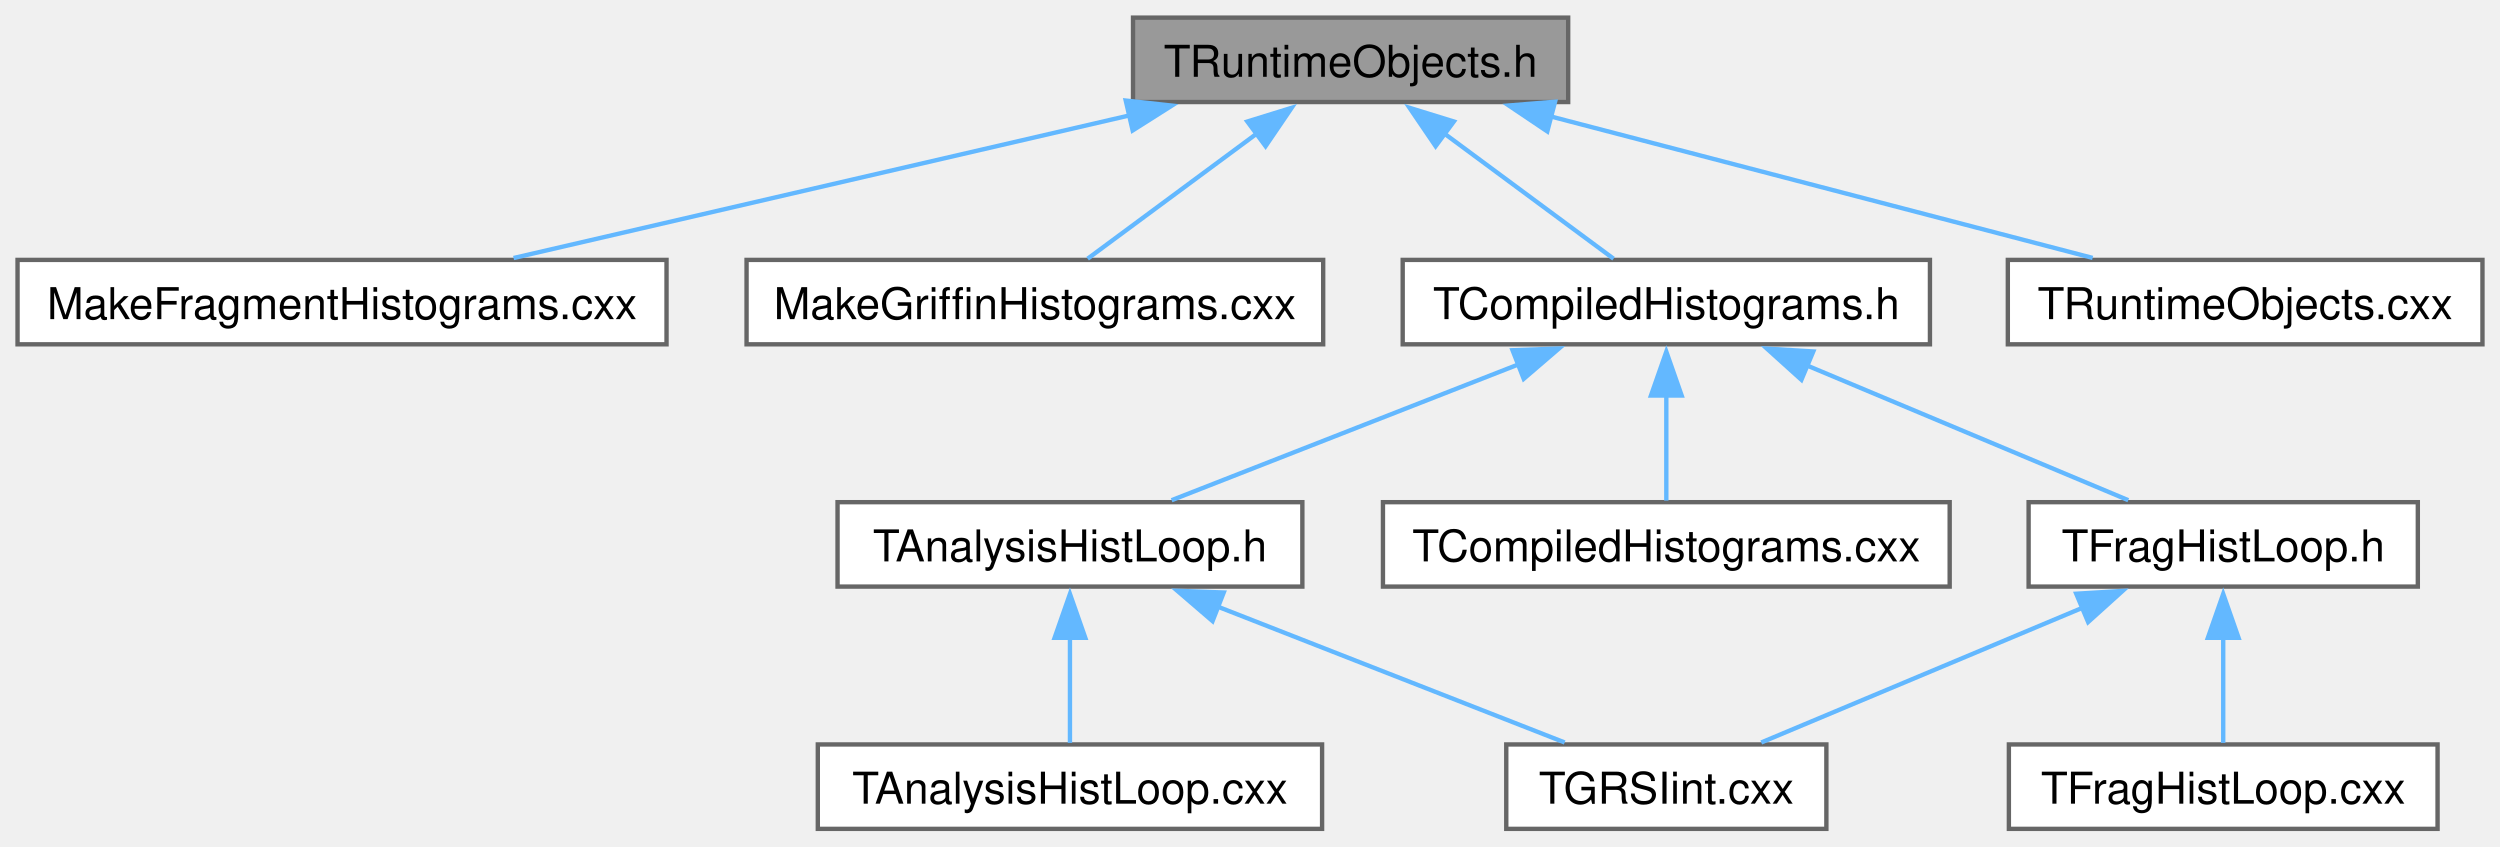
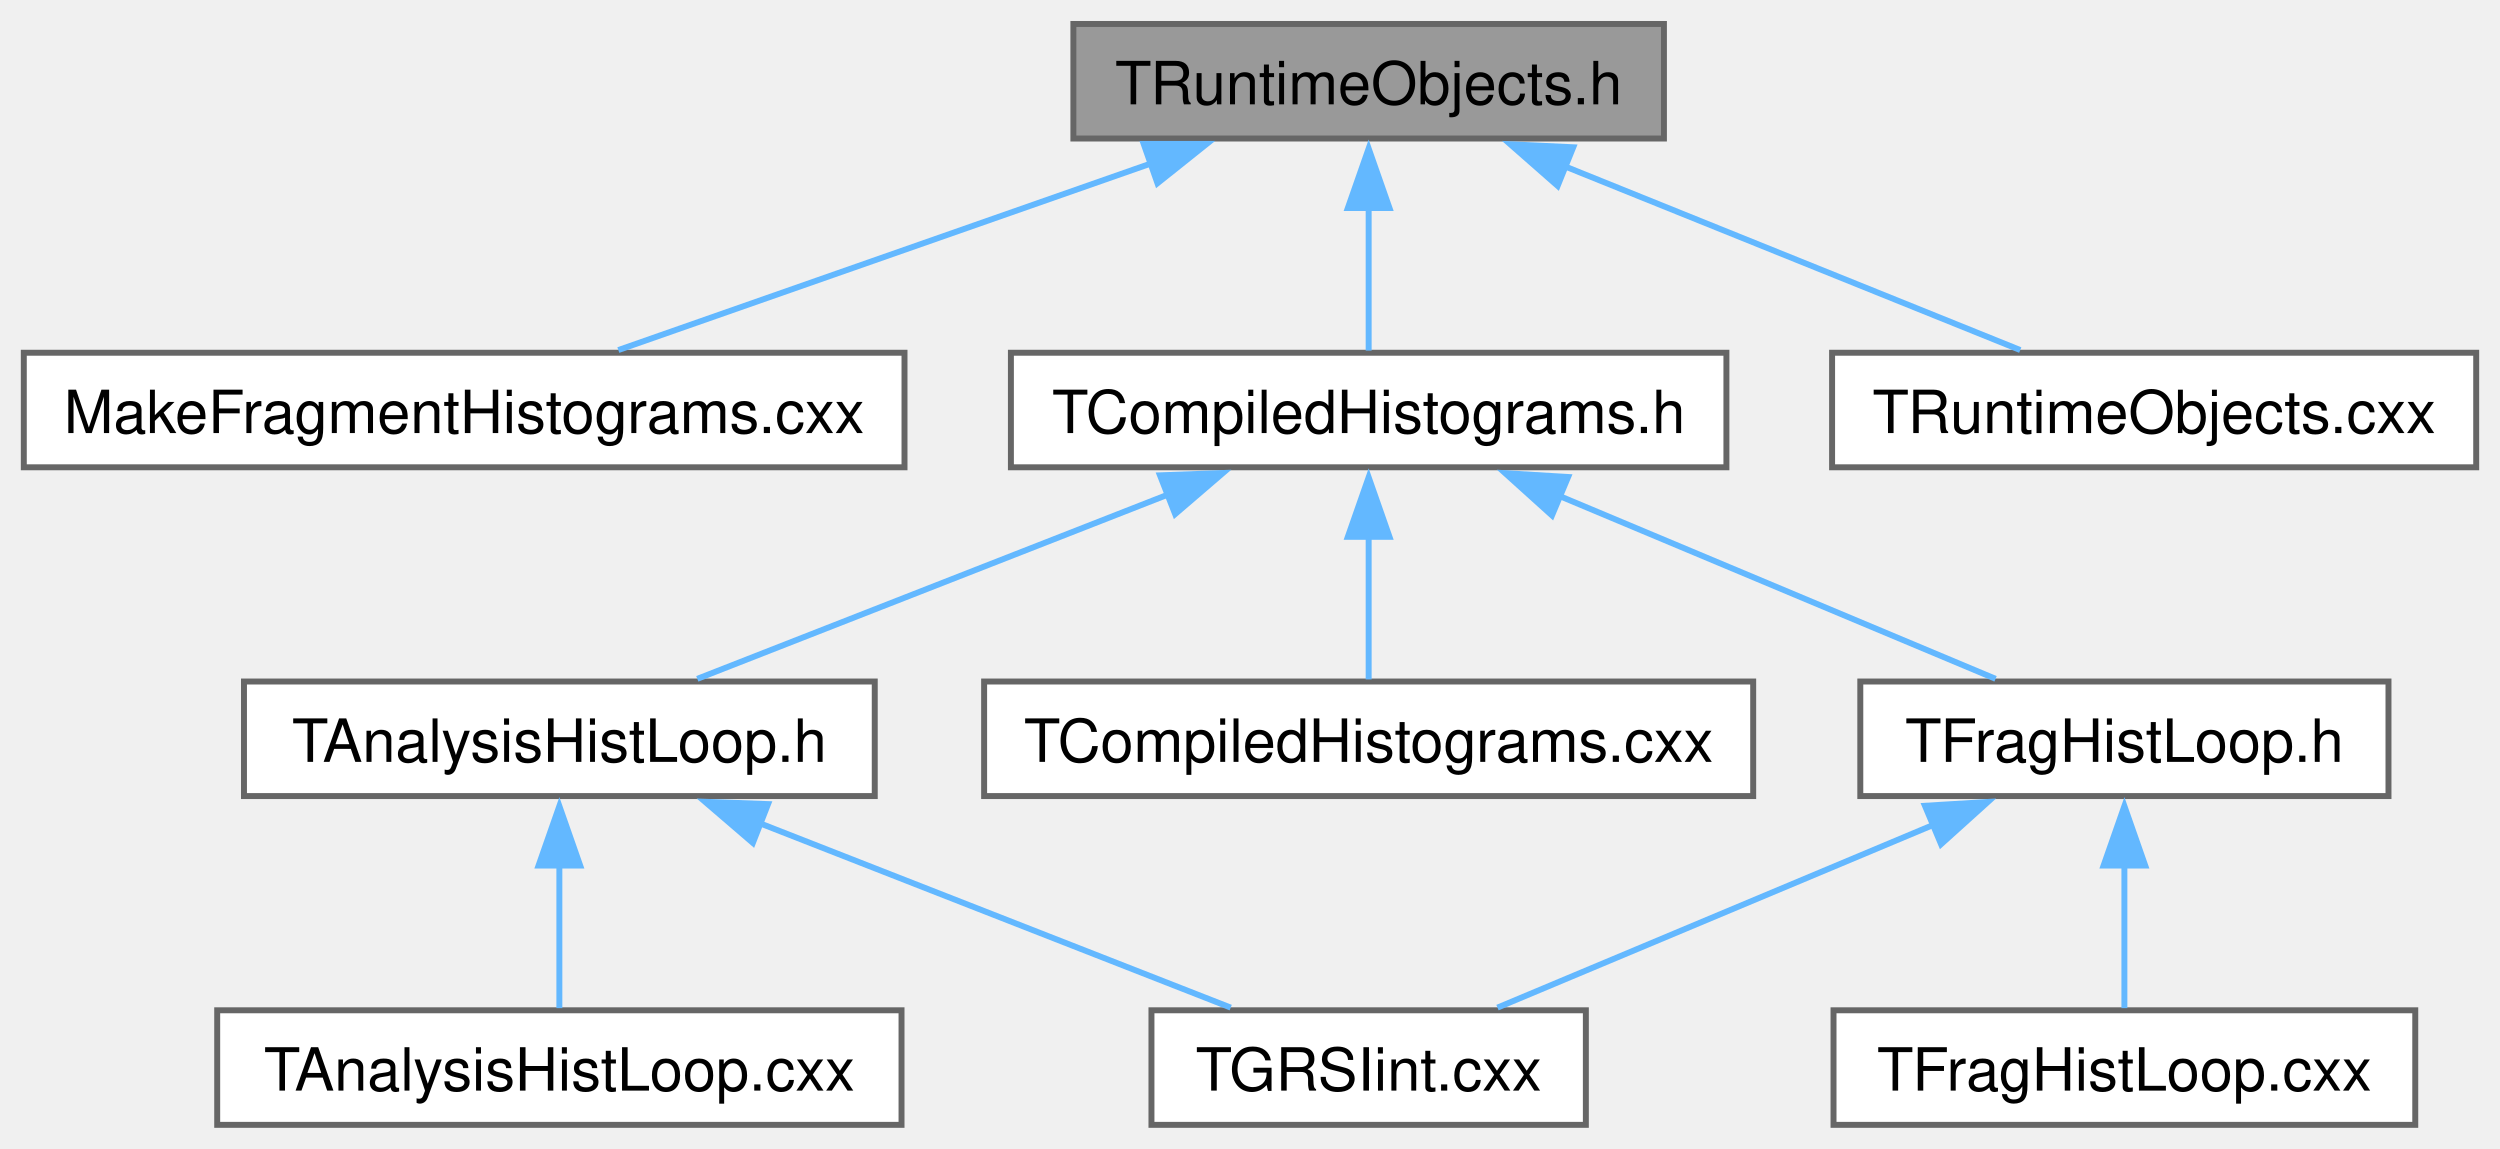
- <svg xmlns="http://www.w3.org/2000/svg" xmlns:xlink="http://www.w3.org/1999/xlink" width="570pt" height="193pt" viewBox="0.00 0.00 570.12 193.00">
+ <svg xmlns="http://www.w3.org/2000/svg" xmlns:xlink="http://www.w3.org/1999/xlink" width="420pt" height="193pt" viewBox="0.00 0.00 420.12 193.00">
  <g id="graph0" class="graph" transform="scale(1 1) rotate(0) translate(4 189)">
    <g id="Node000001" class="node">
      <g id="a_Node000001">
        <a xlink:title=" ">
-           <polygon fill="#999999" stroke="#666666" points="353.62,-185 254.38,-185 254.38,-165.75 353.62,-165.75 353.62,-185" />
-           <text text-anchor="middle" x="304" y="-171.5" font-family="Helvetica,sans-Serif" font-size="10.00">TRuntimeObjects.h</text>
+           <polygon fill="#999999" stroke="#666666" points="275.62,-185 176.38,-185 176.38,-165.75 275.62,-165.75 275.62,-185" />
+           <text text-anchor="middle" x="226" y="-171.5" font-family="Helvetica,sans-Serif" font-size="10.00">TRuntimeObjects.h</text>
        </a>
      </g>
    </g>
    <g id="Node000002" class="node">
      <g id="a_Node000002">
        <a xlink:href="_make_fragment_histograms_8cxx.html" target="_top" xlink:title=" ">
          <polygon fill="white" stroke="#666666" points="148,-129.75 0,-129.75 0,-110.5 148,-110.5 148,-129.75" />
          <text text-anchor="middle" x="74" y="-116.25" font-family="Helvetica,sans-Serif" font-size="10.00">MakeFragmentHistograms.cxx</text>
        </a>
      </g>
    </g>
    <g id="edge1_Node000001_Node000002" class="edge">
      <g id="a_edge1_Node000001_Node000002">
        <a xlink:title=" ">
-           <path fill="none" stroke="#63b8ff" d="M253.56,-162.7C211.31,-152.91 151.84,-139.15 113.12,-130.18" />
-           <polygon fill="#63b8ff" stroke="#63b8ff" points="252.72,-166.09 263.25,-164.94 254.3,-159.27 252.72,-166.09" />
+           <path fill="none" stroke="#63b8ff" d="M189.4,-161.55C161.76,-151.87 124.52,-138.82 99.91,-130.2" />
+           <polygon fill="#63b8ff" stroke="#63b8ff" points="188.19,-164.84 198.79,-164.84 190.51,-158.23 188.19,-164.84" />
        </a>
      </g>
    </g>
    <g id="Node000003" class="node">
      <g id="a_Node000003">
-         <a xlink:href="_make_griffin_histograms_8cxx.html" target="_top" xlink:title=" ">
-           <polygon fill="white" stroke="#666666" points="297.75,-129.75 166.25,-129.75 166.25,-110.5 297.75,-110.5 297.75,-129.75" />
-           <text text-anchor="middle" x="232" y="-116.25" font-family="Helvetica,sans-Serif" font-size="10.00">MakeGriffinHistograms.cxx</text>
+         <a xlink:href="_t_compiled_histograms_8h.html" target="_top" xlink:title=" ">
+           <polygon fill="white" stroke="#666666" points="286.12,-129.75 165.88,-129.75 165.88,-110.5 286.12,-110.5 286.12,-129.75" />
+           <text text-anchor="middle" x="226" y="-116.25" font-family="Helvetica,sans-Serif" font-size="10.00">TCompiledHistograms.h</text>
        </a>
      </g>
    </g>
    <g id="edge2_Node000001_Node000003" class="edge">
      <g id="a_edge2_Node000001_Node000003">
        <a xlink:title=" ">
-           <path fill="none" stroke="#63b8ff" d="M282.83,-158.72C270.19,-149.37 254.59,-137.83 244.03,-130.02" />
-           <polygon fill="#63b8ff" stroke="#63b8ff" points="280.45,-161.31 290.57,-164.44 284.61,-155.68 280.45,-161.31" />
+           <path fill="none" stroke="#63b8ff" d="M226,-154.13C226,-145.84 226,-136.67 226,-130.11" />
+           <polygon fill="#63b8ff" stroke="#63b8ff" points="222.5,-154.07 226,-164.07 229.5,-154.07 222.5,-154.07" />
+         </a>
+       </g>
+     </g>
+     <g id="Node000010" class="node">
+       <g id="a_Node000010">
+         <a xlink:href="_t_runtime_objects_8cxx.html" target="_top" xlink:title=" ">
+           <polygon fill="white" stroke="#666666" points="412.12,-129.75 303.88,-129.75 303.88,-110.5 412.12,-110.5 412.12,-129.75" />
+           <text text-anchor="middle" x="358" y="-116.25" font-family="Helvetica,sans-Serif" font-size="10.00">TRuntimeObjects.cxx</text>
+         </a>
+       </g>
+     </g>
+     <g id="edge10_Node000001_Node000010" class="edge">
+       <g id="a_edge10_Node000001_Node000010">
+         <a xlink:title=" ">
+           <path fill="none" stroke="#63b8ff" d="M258.75,-161.16C282.65,-151.52 314.41,-138.71 335.5,-130.2" />
+           <polygon fill="#63b8ff" stroke="#63b8ff" points="257.76,-157.79 249.8,-164.78 260.38,-164.28 257.76,-157.79" />
        </a>
      </g>
    </g>
    <g id="Node000004" class="node">
      <g id="a_Node000004">
-         <a xlink:href="_t_compiled_histograms_8h.html" target="_top" xlink:title=" ">
-           <polygon fill="white" stroke="#666666" points="436.12,-129.75 315.88,-129.75 315.88,-110.5 436.12,-110.5 436.12,-129.75" />
-           <text text-anchor="middle" x="376" y="-116.25" font-family="Helvetica,sans-Serif" font-size="10.00">TCompiledHistograms.h</text>
+         <a xlink:href="_t_analysis_hist_loop_8h.html" target="_top" xlink:title=" ">
+           <polygon fill="white" stroke="#666666" points="143,-74.5 37,-74.5 37,-55.25 143,-55.25 143,-74.5" />
+           <text text-anchor="middle" x="90" y="-61" font-family="Helvetica,sans-Serif" font-size="10.00">TAnalysisHistLoop.h</text>
        </a>
      </g>
    </g>
-     <g id="edge3_Node000001_Node000004" class="edge">
-       <g id="a_edge3_Node000001_Node000004">
+     <g id="edge3_Node000003_Node000004" class="edge">
+       <g id="a_edge3_Node000003_Node000004">
        <a xlink:title=" ">
-           <path fill="none" stroke="#63b8ff" d="M325.17,-158.72C337.81,-149.37 353.41,-137.83 363.97,-130.02" />
-           <polygon fill="#63b8ff" stroke="#63b8ff" points="323.39,-155.68 317.43,-164.44 327.55,-161.31 323.39,-155.68" />
+           <path fill="none" stroke="#63b8ff" d="M192.26,-105.91C167.64,-96.27 134.91,-83.46 113.18,-74.95" />
+           <polygon fill="#63b8ff" stroke="#63b8ff" points="190.93,-109.15 201.52,-109.54 193.48,-102.63 190.93,-109.15" />
        </a>
      </g>
    </g>
-     <g id="Node000011" class="node">
-       <g id="a_Node000011">
-         <a xlink:href="_t_runtime_objects_8cxx.html" target="_top" xlink:title=" ">
-           <polygon fill="white" stroke="#666666" points="562.12,-129.75 453.88,-129.75 453.88,-110.5 562.12,-110.5 562.12,-129.75" />
-           <text text-anchor="middle" x="508" y="-116.25" font-family="Helvetica,sans-Serif" font-size="10.00">TRuntimeObjects.cxx</text>
+     <g id="Node000007" class="node">
+       <g id="a_Node000007">
+         <a xlink:href="_t_compiled_histograms_8cxx.html" target="_top" xlink:title=" ">
+           <polygon fill="white" stroke="#666666" points="290.62,-74.5 161.38,-74.5 161.38,-55.25 290.62,-55.25 290.62,-74.5" />
+           <text text-anchor="middle" x="226" y="-61" font-family="Helvetica,sans-Serif" font-size="10.00">TCompiledHistograms.cxx</text>
        </a>
      </g>
    </g>
-     <g id="edge11_Node000001_Node000011" class="edge">
-       <g id="a_edge11_Node000001_Node000011">
+     <g id="edge6_Node000003_Node000007" class="edge">
+       <g id="a_edge6_Node000003_Node000007">
        <a xlink:title=" ">
-           <path fill="none" stroke="#63b8ff" d="M349.7,-162.45C387.09,-152.69 439.17,-139.09 473.22,-130.2" />
-           <polygon fill="#63b8ff" stroke="#63b8ff" points="348.86,-159.05 340.07,-164.96 350.63,-165.82 348.86,-159.05" />
+           <path fill="none" stroke="#63b8ff" d="M226,-98.88C226,-90.59 226,-81.42 226,-74.86" />
+           <polygon fill="#63b8ff" stroke="#63b8ff" points="222.5,-98.82 226,-108.82 229.5,-98.82 222.5,-98.82" />
+         </a>
+       </g>
+     </g>
+     <g id="Node000008" class="node">
+       <g id="a_Node000008">
+         <a xlink:href="_t_frag_hist_loop_8h.html" target="_top" xlink:title=" ">
+           <polygon fill="white" stroke="#666666" points="397.38,-74.5 308.62,-74.5 308.62,-55.25 397.38,-55.25 397.38,-74.5" />
+           <text text-anchor="middle" x="353" y="-61" font-family="Helvetica,sans-Serif" font-size="10.00">TFragHistLoop.h</text>
+         </a>
+       </g>
+     </g>
+     <g id="edge7_Node000003_Node000008" class="edge">
+       <g id="a_edge7_Node000003_Node000008">
+         <a xlink:title=" ">
+           <path fill="none" stroke="#63b8ff" d="M258.13,-105.65C281.05,-96.04 311.25,-83.38 331.35,-74.95" />
+           <polygon fill="#63b8ff" stroke="#63b8ff" points="256.81,-102.41 248.94,-109.51 259.52,-108.87 256.81,-102.41" />
        </a>
      </g>
    </g>
    <g id="Node000005" class="node">
      <g id="a_Node000005">
-         <a xlink:href="_t_analysis_hist_loop_8h.html" target="_top" xlink:title=" ">
-           <polygon fill="white" stroke="#666666" points="293,-74.5 187,-74.5 187,-55.25 293,-55.25 293,-74.5" />
-           <text text-anchor="middle" x="240" y="-61" font-family="Helvetica,sans-Serif" font-size="10.00">TAnalysisHistLoop.h</text>
+         <a xlink:href="_t_analysis_hist_loop_8cxx.html" target="_top" xlink:title=" ">
+           <polygon fill="white" stroke="#666666" points="147.5,-19.25 32.5,-19.25 32.5,0 147.5,0 147.5,-19.25" />
+           <text text-anchor="middle" x="90" y="-5.75" font-family="Helvetica,sans-Serif" font-size="10.00">TAnalysisHistLoop.cxx</text>
        </a>
      </g>
    </g>
    <g id="edge4_Node000004_Node000005" class="edge">
      <g id="a_edge4_Node000004_Node000005">
        <a xlink:title=" ">
-           <path fill="none" stroke="#63b8ff" d="M342.26,-105.91C317.64,-96.27 284.91,-83.46 263.18,-74.95" />
-           <polygon fill="#63b8ff" stroke="#63b8ff" points="340.93,-109.15 351.52,-109.54 343.48,-102.63 340.93,-109.15" />
+           <path fill="none" stroke="#63b8ff" d="M90,-43.63C90,-35.34 90,-26.17 90,-19.61" />
+           <polygon fill="#63b8ff" stroke="#63b8ff" points="86.5,-43.57 90,-53.57 93.5,-43.57 86.5,-43.57" />
        </a>
      </g>
    </g>
-     <g id="Node000008" class="node">
-       <g id="a_Node000008">
-         <a xlink:href="_t_compiled_histograms_8cxx.html" target="_top" xlink:title=" ">
-           <polygon fill="white" stroke="#666666" points="440.62,-74.5 311.38,-74.5 311.38,-55.25 440.62,-55.25 440.62,-74.5" />
-           <text text-anchor="middle" x="376" y="-61" font-family="Helvetica,sans-Serif" font-size="10.00">TCompiledHistograms.cxx</text>
+     <g id="Node000006" class="node">
+       <g id="a_Node000006">
+         <a xlink:href="_t_g_r_s_iint_8cxx.html" target="_top" xlink:title=" ">
+           <polygon fill="white" stroke="#666666" points="262.5,-19.25 189.5,-19.25 189.5,0 262.5,0 262.5,-19.25" />
+           <text text-anchor="middle" x="226" y="-5.75" font-family="Helvetica,sans-Serif" font-size="10.00">TGRSIint.cxx</text>
        </a>
      </g>
    </g>
-     <g id="edge7_Node000004_Node000008" class="edge">
-       <g id="a_edge7_Node000004_Node000008">
+     <g id="edge5_Node000004_Node000006" class="edge">
+       <g id="a_edge5_Node000004_Node000006">
        <a xlink:title=" ">
-           <path fill="none" stroke="#63b8ff" d="M376,-98.88C376,-90.59 376,-81.42 376,-74.86" />
-           <polygon fill="#63b8ff" stroke="#63b8ff" points="372.5,-98.82 376,-108.82 379.5,-98.82 372.5,-98.82" />
+           <path fill="none" stroke="#63b8ff" d="M123.74,-50.66C148.36,-41.02 181.09,-28.21 202.82,-19.7" />
+           <polygon fill="#63b8ff" stroke="#63b8ff" points="122.52,-47.38 114.48,-54.29 125.07,-53.9 122.52,-47.38" />
+         </a>
+       </g>
+     </g>
+     <g id="edge9_Node000008_Node000006" class="edge">
+       <g id="a_edge9_Node000008_Node000006">
+         <a xlink:title=" ">
+           <path fill="none" stroke="#63b8ff" d="M320.87,-50.4C297.95,-40.79 267.75,-28.13 247.65,-19.7" />
+           <polygon fill="#63b8ff" stroke="#63b8ff" points="319.48,-53.62 330.06,-54.26 322.19,-47.16 319.48,-53.62" />
        </a>
      </g>
    </g>
    <g id="Node000009" class="node">
      <g id="a_Node000009">
-         <a xlink:href="_t_frag_hist_loop_8h.html" target="_top" xlink:title=" ">
-           <polygon fill="white" stroke="#666666" points="547.38,-74.5 458.62,-74.5 458.62,-55.25 547.38,-55.25 547.38,-74.5" />
-           <text text-anchor="middle" x="503" y="-61" font-family="Helvetica,sans-Serif" font-size="10.00">TFragHistLoop.h</text>
+         <a xlink:href="_t_frag_hist_loop_8cxx.html" target="_top" xlink:title=" ">
+           <polygon fill="white" stroke="#666666" points="401.88,-19.25 304.12,-19.25 304.12,0 401.88,0 401.88,-19.25" />
+           <text text-anchor="middle" x="353" y="-5.75" font-family="Helvetica,sans-Serif" font-size="10.00">TFragHistLoop.cxx</text>
        </a>
      </g>
    </g>
-     <g id="edge8_Node000004_Node000009" class="edge">
-       <g id="a_edge8_Node000004_Node000009">
+     <g id="edge8_Node000008_Node000009" class="edge">
+       <g id="a_edge8_Node000008_Node000009">
        <a xlink:title=" ">
-           <path fill="none" stroke="#63b8ff" d="M408.13,-105.65C431.05,-96.04 461.25,-83.38 481.35,-74.95" />
-           <polygon fill="#63b8ff" stroke="#63b8ff" points="406.81,-102.41 398.94,-109.51 409.52,-108.87 406.81,-102.41" />
-         </a>
-       </g>
-     </g>
-     <g id="Node000006" class="node">
-       <g id="a_Node000006">
-         <a xlink:href="_t_analysis_hist_loop_8cxx.html" target="_top" xlink:title=" ">
-           <polygon fill="white" stroke="#666666" points="297.5,-19.25 182.5,-19.25 182.5,0 297.5,0 297.5,-19.25" />
-           <text text-anchor="middle" x="240" y="-5.75" font-family="Helvetica,sans-Serif" font-size="10.00">TAnalysisHistLoop.cxx</text>
-         </a>
-       </g>
-     </g>
-     <g id="edge5_Node000005_Node000006" class="edge">
-       <g id="a_edge5_Node000005_Node000006">
-         <a xlink:title=" ">
-           <path fill="none" stroke="#63b8ff" d="M240,-43.63C240,-35.34 240,-26.17 240,-19.61" />
-           <polygon fill="#63b8ff" stroke="#63b8ff" points="236.5,-43.57 240,-53.57 243.5,-43.57 236.5,-43.57" />
-         </a>
-       </g>
-     </g>
-     <g id="Node000007" class="node">
-       <g id="a_Node000007">
-         <a xlink:href="_t_g_r_s_iint_8cxx.html" target="_top" xlink:title=" ">
-           <polygon fill="white" stroke="#666666" points="412.5,-19.25 339.5,-19.25 339.5,0 412.5,0 412.5,-19.25" />
-           <text text-anchor="middle" x="376" y="-5.75" font-family="Helvetica,sans-Serif" font-size="10.00">TGRSIint.cxx</text>
-         </a>
-       </g>
-     </g>
-     <g id="edge6_Node000005_Node000007" class="edge">
-       <g id="a_edge6_Node000005_Node000007">
-         <a xlink:title=" ">
-           <path fill="none" stroke="#63b8ff" d="M273.74,-50.66C298.36,-41.02 331.09,-28.21 352.82,-19.7" />
-           <polygon fill="#63b8ff" stroke="#63b8ff" points="272.52,-47.38 264.48,-54.29 275.07,-53.9 272.52,-47.38" />
-         </a>
-       </g>
-     </g>
-     <g id="edge10_Node000009_Node000007" class="edge">
-       <g id="a_edge10_Node000009_Node000007">
-         <a xlink:title=" ">
-           <path fill="none" stroke="#63b8ff" d="M470.87,-50.4C447.95,-40.79 417.75,-28.13 397.65,-19.7" />
-           <polygon fill="#63b8ff" stroke="#63b8ff" points="469.48,-53.62 480.06,-54.26 472.19,-47.16 469.48,-53.62" />
-         </a>
-       </g>
-     </g>
-     <g id="Node000010" class="node">
-       <g id="a_Node000010">
-         <a xlink:href="_t_frag_hist_loop_8cxx.html" target="_top" xlink:title=" ">
-           <polygon fill="white" stroke="#666666" points="551.88,-19.25 454.12,-19.25 454.12,0 551.88,0 551.88,-19.25" />
-           <text text-anchor="middle" x="503" y="-5.75" font-family="Helvetica,sans-Serif" font-size="10.00">TFragHistLoop.cxx</text>
-         </a>
-       </g>
-     </g>
-     <g id="edge9_Node000009_Node000010" class="edge">
-       <g id="a_edge9_Node000009_Node000010">
-         <a xlink:title=" ">
-           <path fill="none" stroke="#63b8ff" d="M503,-43.63C503,-35.34 503,-26.17 503,-19.61" />
-           <polygon fill="#63b8ff" stroke="#63b8ff" points="499.5,-43.57 503,-53.57 506.5,-43.57 499.5,-43.57" />
+           <path fill="none" stroke="#63b8ff" d="M353,-43.63C353,-35.34 353,-26.17 353,-19.61" />
+           <polygon fill="#63b8ff" stroke="#63b8ff" points="349.5,-43.57 353,-53.57 356.5,-43.57 349.5,-43.57" />
        </a>
      </g>
    </g>
  </g>
</svg>
